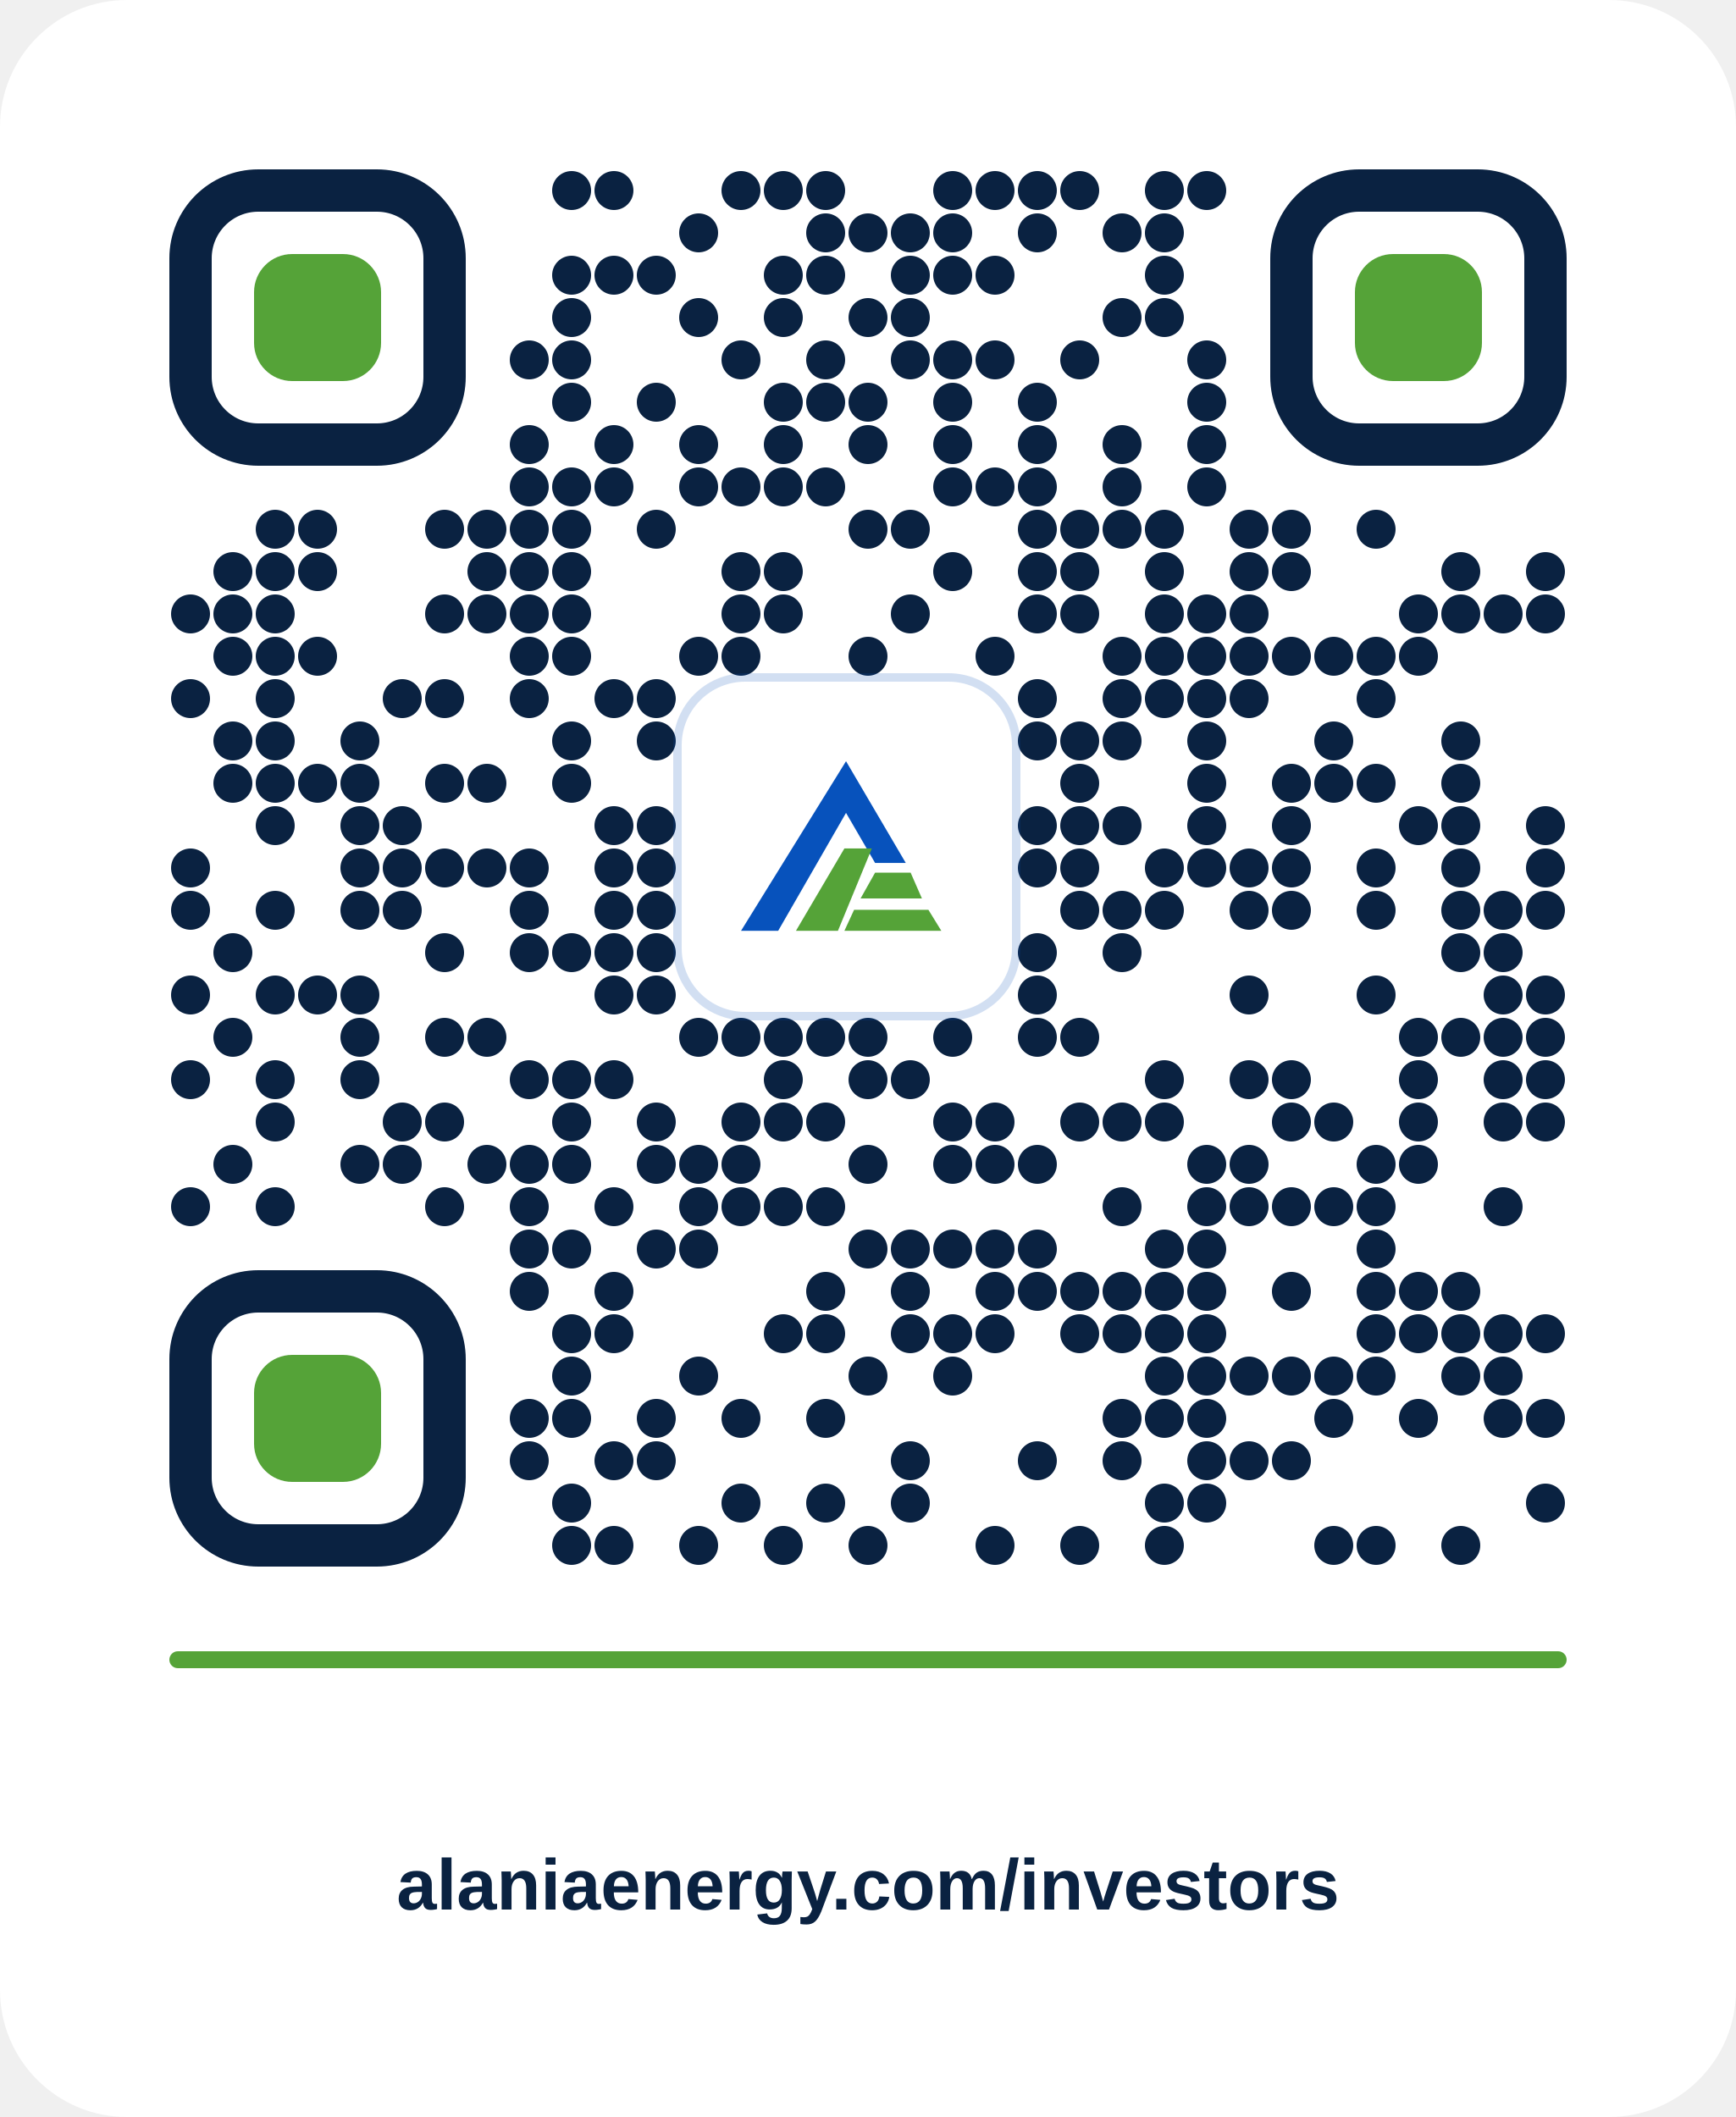
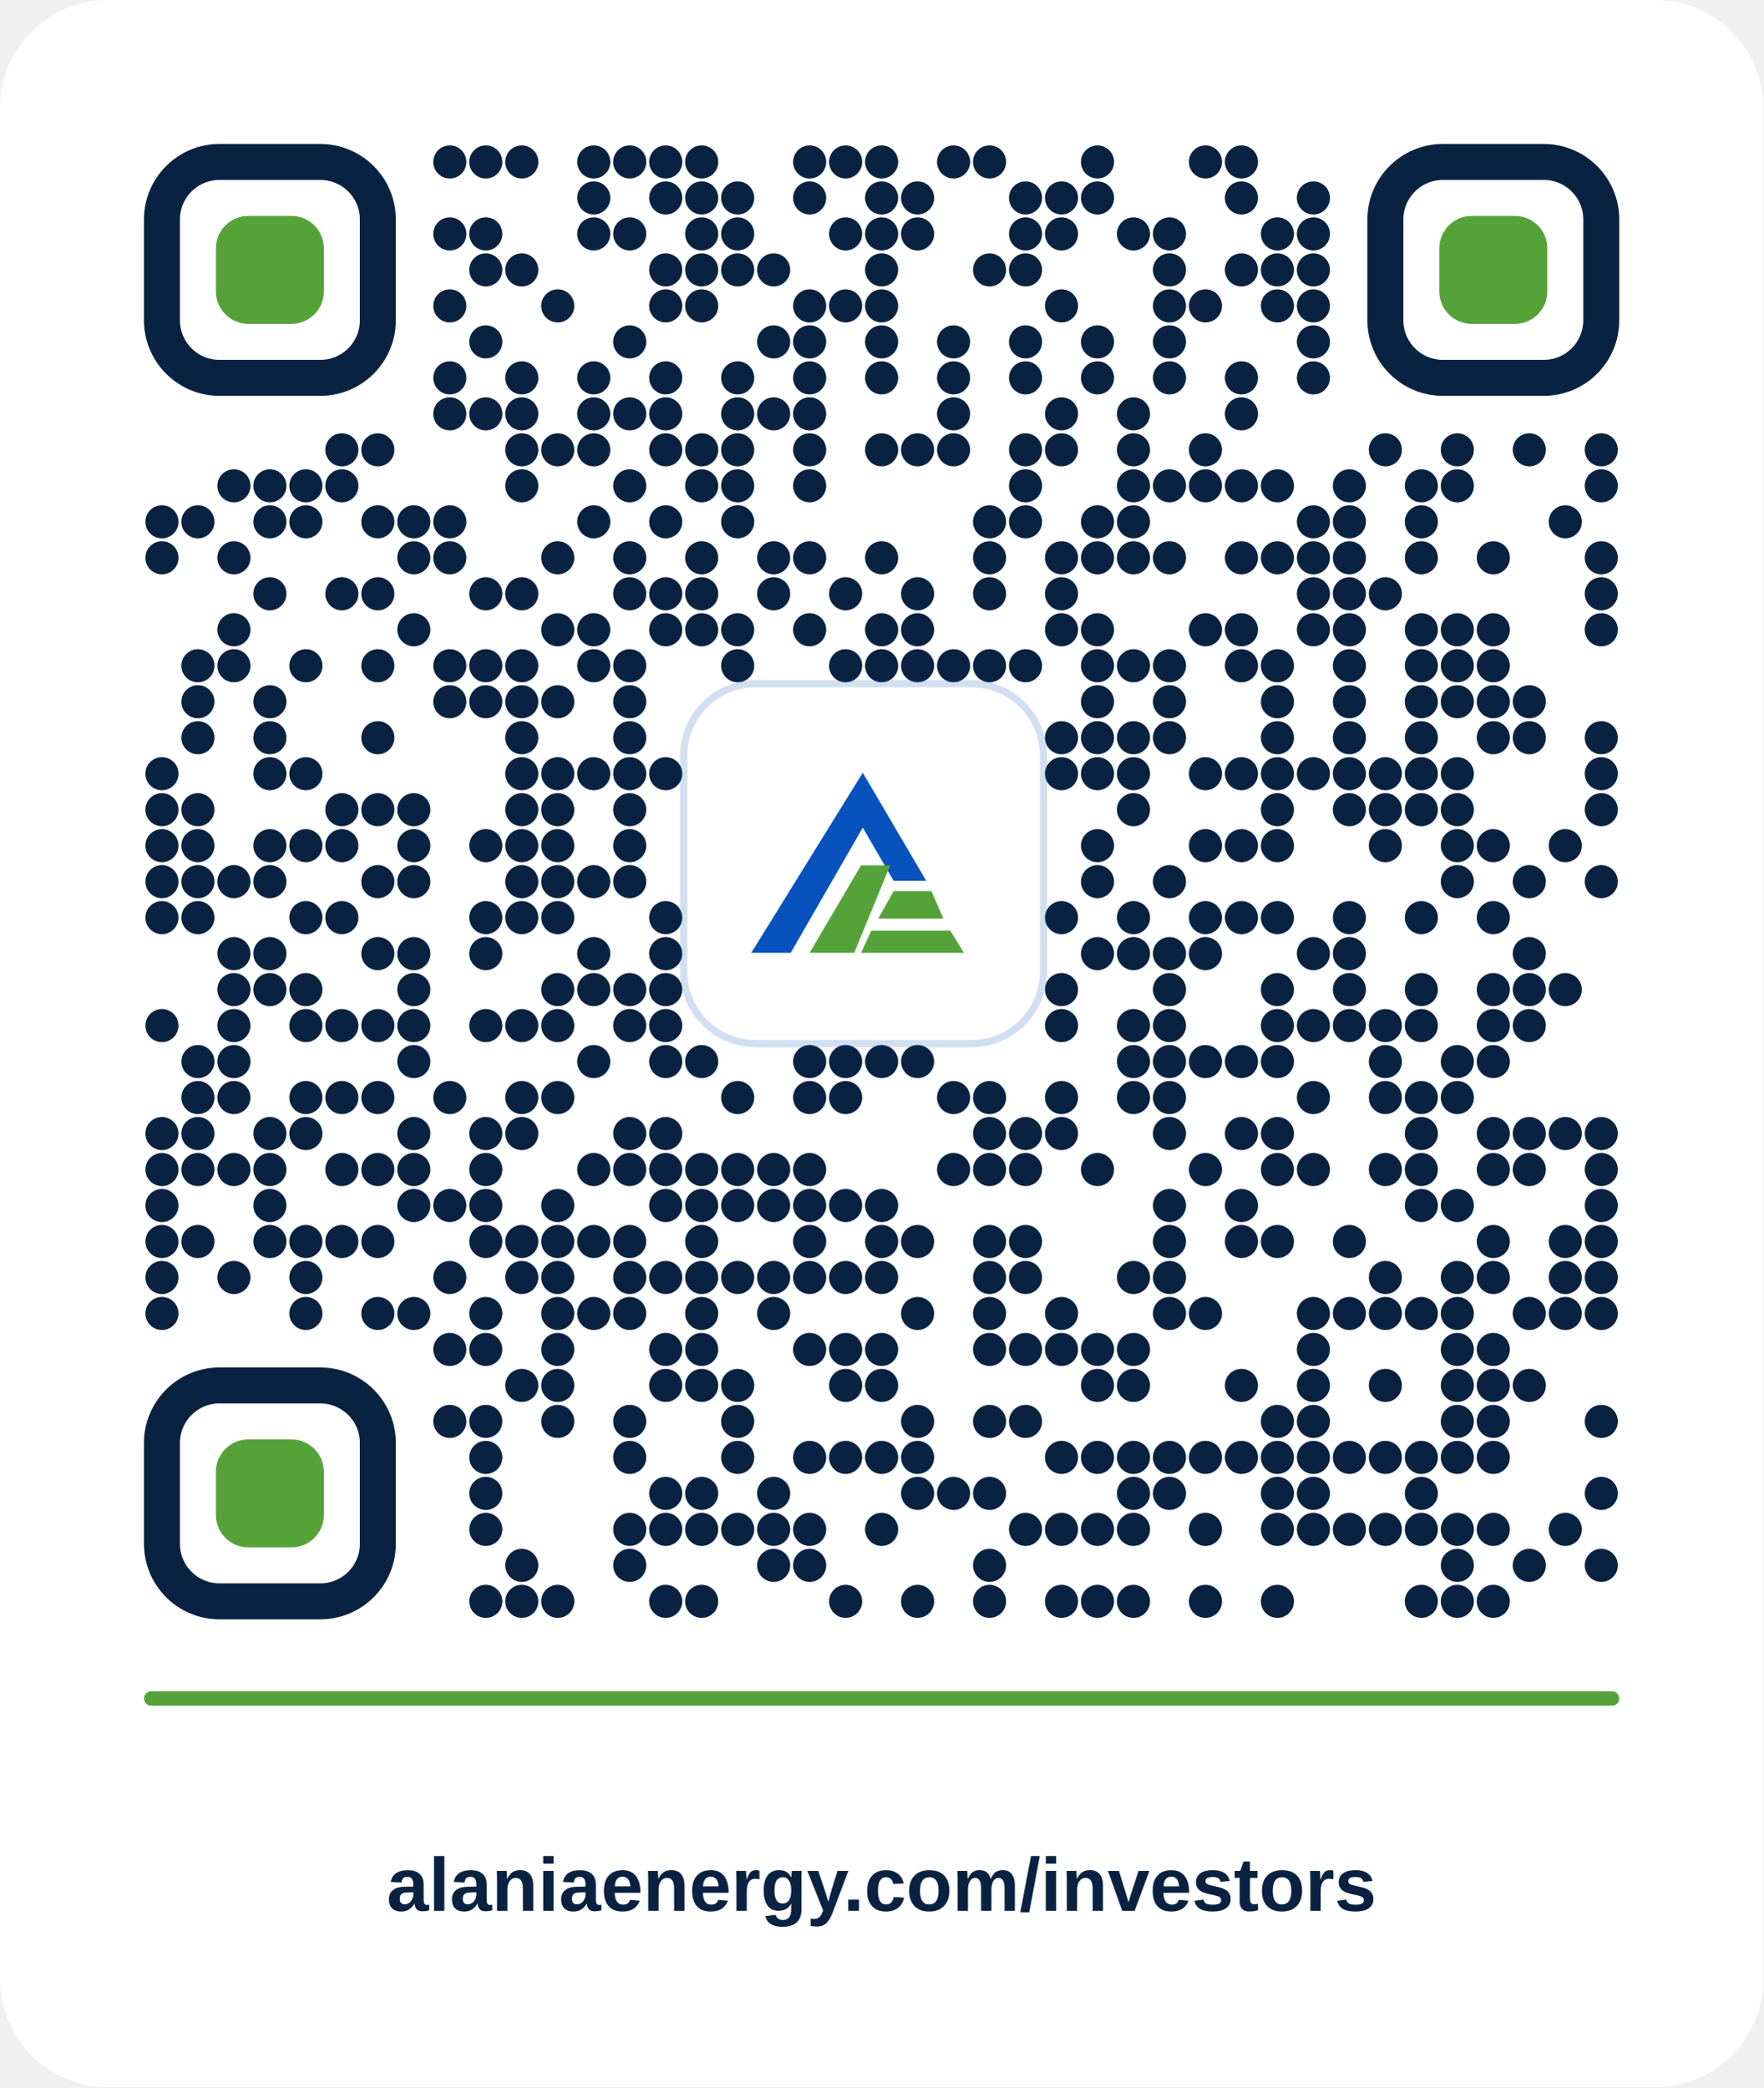
- <svg xmlns="http://www.w3.org/2000/svg" viewBox="0 0 410 500" width="410" height="500">
-   <rect width="410" height="500" rx="30" fill="#ffffff" />
+ <svg xmlns="http://www.w3.org/2000/svg" viewBox="0 0 490 580" width="490" height="580">
+   <rect width="490" height="580" rx="30" fill="#ffffff" />
  <g fill="#0a2241">
+     <circle cx="125" cy="45" r="4.6" />
    <circle cx="135" cy="45" r="4.6" />
    <circle cx="145" cy="45" r="4.6" />
+     <circle cx="165" cy="45" r="4.6" />
    <circle cx="175" cy="45" r="4.6" />
    <circle cx="185" cy="45" r="4.6" />
    <circle cx="195" cy="45" r="4.6" />
    <circle cx="225" cy="45" r="4.6" />
    <circle cx="235" cy="45" r="4.6" />
    <circle cx="245" cy="45" r="4.6" />
-     <circle cx="255" cy="45" r="4.6" />
+     <circle cx="265" cy="45" r="4.6" />
    <circle cx="275" cy="45" r="4.6" />
-     <circle cx="285" cy="45" r="4.6" />
+     <circle cx="305" cy="45" r="4.6" />
+     <circle cx="335" cy="45" r="4.6" />
+     <circle cx="345" cy="45" r="4.6" />
    <circle cx="165" cy="55" r="4.6" />
+     <circle cx="185" cy="55" r="4.6" />
    <circle cx="195" cy="55" r="4.6" />
    <circle cx="205" cy="55" r="4.6" />
-     <circle cx="215" cy="55" r="4.6" />
    <circle cx="225" cy="55" r="4.6" />
    <circle cx="245" cy="55" r="4.6" />
-     <circle cx="265" cy="55" r="4.6" />
-     <circle cx="275" cy="55" r="4.6" />
+     <circle cx="255" cy="55" r="4.6" />
+     <circle cx="285" cy="55" r="4.6" />
+     <circle cx="295" cy="55" r="4.6" />
+     <circle cx="305" cy="55" r="4.6" />
+     <circle cx="345" cy="55" r="4.6" />
+     <circle cx="365" cy="55" r="4.6" />
+     <circle cx="125" cy="65" r="4.6" />
    <circle cx="135" cy="65" r="4.6" />
-     <circle cx="145" cy="65" r="4.6" />
-     <circle cx="155" cy="65" r="4.6" />
-     <circle cx="185" cy="65" r="4.6" />
+     <circle cx="165" cy="65" r="4.6" />
+     <circle cx="175" cy="65" r="4.6" />
    <circle cx="195" cy="65" r="4.6" />
-     <circle cx="215" cy="65" r="4.6" />
-     <circle cx="225" cy="65" r="4.6" />
+     <circle cx="205" cy="65" r="4.6" />
    <circle cx="235" cy="65" r="4.6" />
-     <circle cx="275" cy="65" r="4.6" />
+     <circle cx="245" cy="65" r="4.6" />
+     <circle cx="255" cy="65" r="4.6" />
+     <circle cx="285" cy="65" r="4.6" />
+     <circle cx="295" cy="65" r="4.6" />
+     <circle cx="315" cy="65" r="4.6" />
+     <circle cx="325" cy="65" r="4.6" />
+     <circle cx="355" cy="65" r="4.6" />
+     <circle cx="365" cy="65" r="4.6" />
    <circle cx="135" cy="75" r="4.6" />
-     <circle cx="165" cy="75" r="4.6" />
+     <circle cx="145" cy="75" r="4.6" />
    <circle cx="185" cy="75" r="4.6" />
+     <circle cx="195" cy="75" r="4.6" />
    <circle cx="205" cy="75" r="4.6" />
    <circle cx="215" cy="75" r="4.6" />
-     <circle cx="265" cy="75" r="4.6" />
+     <circle cx="245" cy="75" r="4.6" />
    <circle cx="275" cy="75" r="4.6" />
+     <circle cx="285" cy="75" r="4.6" />
+     <circle cx="325" cy="75" r="4.6" />
+     <circle cx="345" cy="75" r="4.6" />
+     <circle cx="355" cy="75" r="4.6" />
+     <circle cx="365" cy="75" r="4.6" />
    <circle cx="125" cy="85" r="4.6" />
-     <circle cx="135" cy="85" r="4.6" />
-     <circle cx="175" cy="85" r="4.6" />
+     <circle cx="155" cy="85" r="4.6" />
+     <circle cx="185" cy="85" r="4.6" />
    <circle cx="195" cy="85" r="4.6" />
-     <circle cx="215" cy="85" r="4.6" />
    <circle cx="225" cy="85" r="4.6" />
    <circle cx="235" cy="85" r="4.6" />
-     <circle cx="255" cy="85" r="4.6" />
-     <circle cx="285" cy="85" r="4.6" />
+     <circle cx="245" cy="85" r="4.6" />
+     <circle cx="295" cy="85" r="4.6" />
+     <circle cx="325" cy="85" r="4.6" />
+     <circle cx="335" cy="85" r="4.6" />
+     <circle cx="355" cy="85" r="4.6" />
+     <circle cx="365" cy="85" r="4.6" />
    <circle cx="135" cy="95" r="4.6" />
-     <circle cx="155" cy="95" r="4.6" />
-     <circle cx="185" cy="95" r="4.6" />
-     <circle cx="195" cy="95" r="4.6" />
-     <circle cx="205" cy="95" r="4.6" />
+     <circle cx="175" cy="95" r="4.6" />
+     <circle cx="215" cy="95" r="4.6" />
    <circle cx="225" cy="95" r="4.6" />
    <circle cx="245" cy="95" r="4.6" />
+     <circle cx="265" cy="95" r="4.6" />
    <circle cx="285" cy="95" r="4.6" />
+     <circle cx="305" cy="95" r="4.6" />
+     <circle cx="325" cy="95" r="4.6" />
+     <circle cx="365" cy="95" r="4.6" />
    <circle cx="125" cy="105" r="4.6" />
    <circle cx="145" cy="105" r="4.6" />
    <circle cx="165" cy="105" r="4.6" />
    <circle cx="185" cy="105" r="4.6" />
    <circle cx="205" cy="105" r="4.6" />
    <circle cx="225" cy="105" r="4.6" />
    <circle cx="245" cy="105" r="4.6" />
    <circle cx="265" cy="105" r="4.6" />
    <circle cx="285" cy="105" r="4.6" />
+     <circle cx="305" cy="105" r="4.6" />
+     <circle cx="325" cy="105" r="4.6" />
+     <circle cx="345" cy="105" r="4.6" />
+     <circle cx="365" cy="105" r="4.6" />
    <circle cx="125" cy="115" r="4.6" />
    <circle cx="135" cy="115" r="4.6" />
    <circle cx="145" cy="115" r="4.6" />
    <circle cx="165" cy="115" r="4.6" />
    <circle cx="175" cy="115" r="4.6" />
    <circle cx="185" cy="115" r="4.6" />
-     <circle cx="195" cy="115" r="4.6" />
+     <circle cx="205" cy="115" r="4.6" />
+     <circle cx="215" cy="115" r="4.6" />
    <circle cx="225" cy="115" r="4.6" />
-     <circle cx="235" cy="115" r="4.6" />
-     <circle cx="245" cy="115" r="4.6" />
    <circle cx="265" cy="115" r="4.6" />
-     <circle cx="285" cy="115" r="4.6" />
-     <circle cx="65" cy="125" r="4.6" />
-     <circle cx="75" cy="125" r="4.6" />
+     <circle cx="295" cy="115" r="4.6" />
+     <circle cx="315" cy="115" r="4.6" />
+     <circle cx="345" cy="115" r="4.6" />
+     <circle cx="95" cy="125" r="4.6" />
    <circle cx="105" cy="125" r="4.6" />
-     <circle cx="115" cy="125" r="4.6" />
-     <circle cx="125" cy="125" r="4.6" />
-     <circle cx="135" cy="125" r="4.6" />
+     <circle cx="145" cy="125" r="4.6" />
    <circle cx="155" cy="125" r="4.6" />
+     <circle cx="165" cy="125" r="4.6" />
+     <circle cx="185" cy="125" r="4.6" />
+     <circle cx="195" cy="125" r="4.6" />
    <circle cx="205" cy="125" r="4.6" />
-     <circle cx="215" cy="125" r="4.6" />
+     <circle cx="225" cy="125" r="4.6" />
    <circle cx="245" cy="125" r="4.6" />
    <circle cx="255" cy="125" r="4.6" />
    <circle cx="265" cy="125" r="4.6" />
-     <circle cx="275" cy="125" r="4.6" />
+     <circle cx="285" cy="125" r="4.6" />
    <circle cx="295" cy="125" r="4.6" />
-     <circle cx="305" cy="125" r="4.6" />
-     <circle cx="325" cy="125" r="4.6" />
-     <circle cx="55" cy="135" r="4.6" />
+     <circle cx="315" cy="125" r="4.6" />
+     <circle cx="335" cy="125" r="4.6" />
+     <circle cx="385" cy="125" r="4.6" />
+     <circle cx="405" cy="125" r="4.6" />
+     <circle cx="425" cy="125" r="4.6" />
+     <circle cx="445" cy="125" r="4.6" />
    <circle cx="65" cy="135" r="4.6" />
    <circle cx="75" cy="135" r="4.6" />
-     <circle cx="115" cy="135" r="4.6" />
-     <circle cx="125" cy="135" r="4.6" />
-     <circle cx="135" cy="135" r="4.6" />
+     <circle cx="85" cy="135" r="4.6" />
+     <circle cx="95" cy="135" r="4.6" />
+     <circle cx="145" cy="135" r="4.6" />
    <circle cx="175" cy="135" r="4.6" />
-     <circle cx="185" cy="135" r="4.6" />
+     <circle cx="195" cy="135" r="4.6" />
+     <circle cx="205" cy="135" r="4.6" />
    <circle cx="225" cy="135" r="4.6" />
-     <circle cx="245" cy="135" r="4.6" />
-     <circle cx="255" cy="135" r="4.6" />
-     <circle cx="275" cy="135" r="4.6" />
-     <circle cx="295" cy="135" r="4.6" />
-     <circle cx="305" cy="135" r="4.6" />
+     <circle cx="285" cy="135" r="4.6" />
+     <circle cx="315" cy="135" r="4.6" />
+     <circle cx="325" cy="135" r="4.6" />
+     <circle cx="335" cy="135" r="4.6" />
    <circle cx="345" cy="135" r="4.6" />
-     <circle cx="365" cy="135" r="4.6" />
+     <circle cx="355" cy="135" r="4.6" />
+     <circle cx="375" cy="135" r="4.6" />
+     <circle cx="395" cy="135" r="4.6" />
+     <circle cx="405" cy="135" r="4.6" />
+     <circle cx="445" cy="135" r="4.6" />
    <circle cx="45" cy="145" r="4.6" />
    <circle cx="55" cy="145" r="4.6" />
-     <circle cx="65" cy="145" r="4.6" />
+     <circle cx="75" cy="145" r="4.6" />
+     <circle cx="85" cy="145" r="4.6" />
    <circle cx="105" cy="145" r="4.6" />
    <circle cx="115" cy="145" r="4.6" />
    <circle cx="125" cy="145" r="4.6" />
-     <circle cx="135" cy="145" r="4.6" />
-     <circle cx="175" cy="145" r="4.6" />
+     <circle cx="165" cy="145" r="4.6" />
    <circle cx="185" cy="145" r="4.6" />
-     <circle cx="215" cy="145" r="4.6" />
-     <circle cx="245" cy="145" r="4.6" />
-     <circle cx="255" cy="145" r="4.6" />
+     <circle cx="205" cy="145" r="4.6" />
    <circle cx="275" cy="145" r="4.6" />
    <circle cx="285" cy="145" r="4.6" />
-     <circle cx="295" cy="145" r="4.6" />
-     <circle cx="335" cy="145" r="4.6" />
-     <circle cx="345" cy="145" r="4.6" />
-     <circle cx="355" cy="145" r="4.6" />
+     <circle cx="305" cy="145" r="4.6" />
+     <circle cx="315" cy="145" r="4.6" />
    <circle cx="365" cy="145" r="4.6" />
-     <circle cx="55" cy="155" r="4.6" />
+     <circle cx="375" cy="145" r="4.6" />
+     <circle cx="395" cy="145" r="4.6" />
+     <circle cx="435" cy="145" r="4.6" />
+     <circle cx="45" cy="155" r="4.6" />
    <circle cx="65" cy="155" r="4.6" />
-     <circle cx="75" cy="155" r="4.6" />
+     <circle cx="115" cy="155" r="4.6" />
    <circle cx="125" cy="155" r="4.6" />
-     <circle cx="135" cy="155" r="4.6" />
-     <circle cx="165" cy="155" r="4.6" />
+     <circle cx="155" cy="155" r="4.6" />
    <circle cx="175" cy="155" r="4.6" />
-     <circle cx="205" cy="155" r="4.6" />
-     <circle cx="235" cy="155" r="4.6" />
-     <circle cx="265" cy="155" r="4.6" />
+     <circle cx="195" cy="155" r="4.6" />
+     <circle cx="215" cy="155" r="4.6" />
+     <circle cx="225" cy="155" r="4.6" />
+     <circle cx="245" cy="155" r="4.6" />
    <circle cx="275" cy="155" r="4.6" />
-     <circle cx="285" cy="155" r="4.6" />
    <circle cx="295" cy="155" r="4.6" />
    <circle cx="305" cy="155" r="4.6" />
    <circle cx="315" cy="155" r="4.6" />
    <circle cx="325" cy="155" r="4.6" />
-     <circle cx="335" cy="155" r="4.6" />
-     <circle cx="45" cy="165" r="4.6" />
-     <circle cx="65" cy="165" r="4.6" />
+     <circle cx="345" cy="155" r="4.6" />
+     <circle cx="355" cy="155" r="4.6" />
+     <circle cx="365" cy="155" r="4.6" />
+     <circle cx="375" cy="155" r="4.6" />
+     <circle cx="395" cy="155" r="4.6" />
+     <circle cx="415" cy="155" r="4.6" />
+     <circle cx="445" cy="155" r="4.6" />
+     <circle cx="75" cy="165" r="4.6" />
    <circle cx="95" cy="165" r="4.6" />
    <circle cx="105" cy="165" r="4.6" />
-     <circle cx="125" cy="165" r="4.6" />
+     <circle cx="135" cy="165" r="4.6" />
    <circle cx="145" cy="165" r="4.6" />
-     <circle cx="155" cy="165" r="4.6" />
-     <circle cx="245" cy="165" r="4.6" />
-     <circle cx="265" cy="165" r="4.6" />
+     <circle cx="175" cy="165" r="4.6" />
+     <circle cx="185" cy="165" r="4.6" />
+     <circle cx="195" cy="165" r="4.6" />
+     <circle cx="215" cy="165" r="4.6" />
+     <circle cx="235" cy="165" r="4.6" />
+     <circle cx="255" cy="165" r="4.6" />
    <circle cx="275" cy="165" r="4.6" />
-     <circle cx="285" cy="165" r="4.6" />
    <circle cx="295" cy="165" r="4.6" />
-     <circle cx="325" cy="165" r="4.6" />
-     <circle cx="55" cy="175" r="4.6" />
+     <circle cx="365" cy="165" r="4.6" />
+     <circle cx="375" cy="165" r="4.6" />
+     <circle cx="385" cy="165" r="4.6" />
+     <circle cx="445" cy="165" r="4.6" />
    <circle cx="65" cy="175" r="4.6" />
-     <circle cx="85" cy="175" r="4.6" />
-     <circle cx="135" cy="175" r="4.6" />
+     <circle cx="115" cy="175" r="4.6" />
    <circle cx="155" cy="175" r="4.6" />
+     <circle cx="165" cy="175" r="4.6" />
+     <circle cx="185" cy="175" r="4.6" />
+     <circle cx="195" cy="175" r="4.6" />
+     <circle cx="205" cy="175" r="4.6" />
+     <circle cx="225" cy="175" r="4.6" />
    <circle cx="245" cy="175" r="4.6" />
    <circle cx="255" cy="175" r="4.6" />
-     <circle cx="265" cy="175" r="4.6" />
-     <circle cx="285" cy="175" r="4.6" />
-     <circle cx="315" cy="175" r="4.6" />
+     <circle cx="295" cy="175" r="4.6" />
+     <circle cx="305" cy="175" r="4.6" />
+     <circle cx="335" cy="175" r="4.6" />
    <circle cx="345" cy="175" r="4.6" />
+     <circle cx="365" cy="175" r="4.6" />
+     <circle cx="375" cy="175" r="4.6" />
+     <circle cx="395" cy="175" r="4.6" />
+     <circle cx="405" cy="175" r="4.6" />
+     <circle cx="415" cy="175" r="4.6" />
+     <circle cx="445" cy="175" r="4.6" />
    <circle cx="55" cy="185" r="4.6" />
    <circle cx="65" cy="185" r="4.6" />
-     <circle cx="75" cy="185" r="4.6" />
    <circle cx="85" cy="185" r="4.6" />
    <circle cx="105" cy="185" r="4.6" />
-     <circle cx="115" cy="185" r="4.6" />
+     <circle cx="125" cy="185" r="4.6" />
    <circle cx="135" cy="185" r="4.6" />
+     <circle cx="145" cy="185" r="4.6" />
+     <circle cx="165" cy="185" r="4.6" />
+     <circle cx="175" cy="185" r="4.6" />
+     <circle cx="205" cy="185" r="4.6" />
+     <circle cx="235" cy="185" r="4.6" />
+     <circle cx="245" cy="185" r="4.6" />
    <circle cx="255" cy="185" r="4.6" />
+     <circle cx="265" cy="185" r="4.6" />
+     <circle cx="275" cy="185" r="4.6" />
    <circle cx="285" cy="185" r="4.6" />
    <circle cx="305" cy="185" r="4.6" />
    <circle cx="315" cy="185" r="4.6" />
    <circle cx="325" cy="185" r="4.6" />
    <circle cx="345" cy="185" r="4.6" />
-     <circle cx="65" cy="195" r="4.6" />
-     <circle cx="85" cy="195" r="4.6" />
-     <circle cx="95" cy="195" r="4.6" />
+     <circle cx="355" cy="185" r="4.6" />
+     <circle cx="375" cy="185" r="4.6" />
+     <circle cx="395" cy="185" r="4.6" />
+     <circle cx="405" cy="185" r="4.6" />
+     <circle cx="415" cy="185" r="4.6" />
+     <circle cx="55" cy="195" r="4.6" />
+     <circle cx="75" cy="195" r="4.6" />
+     <circle cx="125" cy="195" r="4.6" />
+     <circle cx="135" cy="195" r="4.6" />
    <circle cx="145" cy="195" r="4.6" />
    <circle cx="155" cy="195" r="4.6" />
-     <circle cx="245" cy="195" r="4.6" />
-     <circle cx="255" cy="195" r="4.6" />
-     <circle cx="265" cy="195" r="4.6" />
-     <circle cx="285" cy="195" r="4.6" />
+     <circle cx="175" cy="195" r="4.6" />
    <circle cx="305" cy="195" r="4.6" />
-     <circle cx="335" cy="195" r="4.6" />
-     <circle cx="345" cy="195" r="4.6" />
-     <circle cx="365" cy="195" r="4.6" />
-     <circle cx="45" cy="205" r="4.6" />
-     <circle cx="85" cy="205" r="4.6" />
-     <circle cx="95" cy="205" r="4.6" />
+     <circle cx="325" cy="195" r="4.6" />
+     <circle cx="355" cy="195" r="4.6" />
+     <circle cx="375" cy="195" r="4.6" />
+     <circle cx="395" cy="195" r="4.6" />
+     <circle cx="405" cy="195" r="4.6" />
+     <circle cx="415" cy="195" r="4.6" />
+     <circle cx="425" cy="195" r="4.6" />
+     <circle cx="55" cy="205" r="4.6" />
+     <circle cx="75" cy="205" r="4.6" />
    <circle cx="105" cy="205" r="4.6" />
-     <circle cx="115" cy="205" r="4.6" />
-     <circle cx="125" cy="205" r="4.6" />
    <circle cx="145" cy="205" r="4.6" />
-     <circle cx="155" cy="205" r="4.6" />
-     <circle cx="245" cy="205" r="4.6" />
-     <circle cx="255" cy="205" r="4.6" />
-     <circle cx="275" cy="205" r="4.6" />
-     <circle cx="285" cy="205" r="4.6" />
+     <circle cx="175" cy="205" r="4.6" />
    <circle cx="295" cy="205" r="4.6" />
    <circle cx="305" cy="205" r="4.6" />
+     <circle cx="315" cy="205" r="4.6" />
    <circle cx="325" cy="205" r="4.6" />
-     <circle cx="345" cy="205" r="4.6" />
-     <circle cx="365" cy="205" r="4.6" />
+     <circle cx="355" cy="205" r="4.6" />
+     <circle cx="375" cy="205" r="4.6" />
+     <circle cx="395" cy="205" r="4.6" />
+     <circle cx="415" cy="205" r="4.6" />
+     <circle cx="425" cy="205" r="4.6" />
+     <circle cx="445" cy="205" r="4.6" />
    <circle cx="45" cy="215" r="4.6" />
-     <circle cx="65" cy="215" r="4.6" />
+     <circle cx="75" cy="215" r="4.6" />
    <circle cx="85" cy="215" r="4.6" />
-     <circle cx="95" cy="215" r="4.6" />
-     <circle cx="125" cy="215" r="4.6" />
    <circle cx="145" cy="215" r="4.6" />
    <circle cx="155" cy="215" r="4.6" />
-     <circle cx="255" cy="215" r="4.6" />
-     <circle cx="265" cy="215" r="4.6" />
-     <circle cx="275" cy="215" r="4.6" />
+     <circle cx="165" cy="215" r="4.6" />
+     <circle cx="175" cy="215" r="4.6" />
+     <circle cx="185" cy="215" r="4.6" />
    <circle cx="295" cy="215" r="4.6" />
    <circle cx="305" cy="215" r="4.6" />
-     <circle cx="325" cy="215" r="4.6" />
+     <circle cx="315" cy="215" r="4.6" />
+     <circle cx="335" cy="215" r="4.6" />
    <circle cx="345" cy="215" r="4.6" />
    <circle cx="355" cy="215" r="4.6" />
    <circle cx="365" cy="215" r="4.6" />
+     <circle cx="375" cy="215" r="4.6" />
+     <circle cx="385" cy="215" r="4.6" />
+     <circle cx="395" cy="215" r="4.6" />
+     <circle cx="405" cy="215" r="4.6" />
+     <circle cx="445" cy="215" r="4.6" />
+     <circle cx="45" cy="225" r="4.6" />
    <circle cx="55" cy="225" r="4.6" />
+     <circle cx="95" cy="225" r="4.6" />
    <circle cx="105" cy="225" r="4.6" />
-     <circle cx="125" cy="225" r="4.6" />
-     <circle cx="135" cy="225" r="4.6" />
+     <circle cx="115" cy="225" r="4.6" />
    <circle cx="145" cy="225" r="4.6" />
    <circle cx="155" cy="225" r="4.6" />
-     <circle cx="245" cy="225" r="4.6" />
-     <circle cx="265" cy="225" r="4.6" />
-     <circle cx="345" cy="225" r="4.6" />
+     <circle cx="175" cy="225" r="4.6" />
+     <circle cx="315" cy="225" r="4.6" />
    <circle cx="355" cy="225" r="4.6" />
+     <circle cx="375" cy="225" r="4.6" />
+     <circle cx="385" cy="225" r="4.6" />
+     <circle cx="395" cy="225" r="4.6" />
+     <circle cx="405" cy="225" r="4.6" />
+     <circle cx="445" cy="225" r="4.6" />
    <circle cx="45" cy="235" r="4.6" />
-     <circle cx="65" cy="235" r="4.6" />
+     <circle cx="55" cy="235" r="4.6" />
    <circle cx="75" cy="235" r="4.6" />
    <circle cx="85" cy="235" r="4.6" />
+     <circle cx="95" cy="235" r="4.6" />
+     <circle cx="115" cy="235" r="4.6" />
+     <circle cx="135" cy="235" r="4.6" />
    <circle cx="145" cy="235" r="4.6" />
    <circle cx="155" cy="235" r="4.6" />
-     <circle cx="245" cy="235" r="4.6" />
-     <circle cx="295" cy="235" r="4.6" />
-     <circle cx="325" cy="235" r="4.6" />
+     <circle cx="175" cy="235" r="4.6" />
+     <circle cx="305" cy="235" r="4.6" />
+     <circle cx="335" cy="235" r="4.6" />
+     <circle cx="345" cy="235" r="4.6" />
    <circle cx="355" cy="235" r="4.6" />
-     <circle cx="365" cy="235" r="4.6" />
+     <circle cx="385" cy="235" r="4.6" />
+     <circle cx="405" cy="235" r="4.6" />
+     <circle cx="415" cy="235" r="4.6" />
+     <circle cx="435" cy="235" r="4.6" />
+     <circle cx="45" cy="245" r="4.6" />
    <circle cx="55" cy="245" r="4.6" />
-     <circle cx="85" cy="245" r="4.6" />
+     <circle cx="65" cy="245" r="4.6" />
+     <circle cx="75" cy="245" r="4.6" />
    <circle cx="105" cy="245" r="4.6" />
    <circle cx="115" cy="245" r="4.6" />
+     <circle cx="145" cy="245" r="4.6" />
+     <circle cx="155" cy="245" r="4.6" />
    <circle cx="165" cy="245" r="4.6" />
    <circle cx="175" cy="245" r="4.6" />
-     <circle cx="185" cy="245" r="4.6" />
-     <circle cx="195" cy="245" r="4.6" />
-     <circle cx="205" cy="245" r="4.6" />
-     <circle cx="225" cy="245" r="4.6" />
-     <circle cx="245" cy="245" r="4.6" />
-     <circle cx="255" cy="245" r="4.6" />
-     <circle cx="335" cy="245" r="4.6" />
-     <circle cx="345" cy="245" r="4.6" />
-     <circle cx="355" cy="245" r="4.6" />
-     <circle cx="365" cy="245" r="4.6" />
+     <circle cx="305" cy="245" r="4.6" />
+     <circle cx="325" cy="245" r="4.6" />
+     <circle cx="405" cy="245" r="4.6" />
+     <circle cx="425" cy="245" r="4.6" />
+     <circle cx="445" cy="245" r="4.6" />
    <circle cx="45" cy="255" r="4.6" />
-     <circle cx="65" cy="255" r="4.6" />
+     <circle cx="55" cy="255" r="4.6" />
    <circle cx="85" cy="255" r="4.6" />
-     <circle cx="125" cy="255" r="4.6" />
+     <circle cx="95" cy="255" r="4.6" />
    <circle cx="135" cy="255" r="4.6" />
    <circle cx="145" cy="255" r="4.6" />
+     <circle cx="155" cy="255" r="4.6" />
    <circle cx="185" cy="255" r="4.6" />
-     <circle cx="205" cy="255" r="4.6" />
-     <circle cx="215" cy="255" r="4.6" />
-     <circle cx="275" cy="255" r="4.6" />
    <circle cx="295" cy="255" r="4.6" />
-     <circle cx="305" cy="255" r="4.6" />
+     <circle cx="315" cy="255" r="4.6" />
    <circle cx="335" cy="255" r="4.6" />
+     <circle cx="345" cy="255" r="4.6" />
    <circle cx="355" cy="255" r="4.6" />
-     <circle cx="365" cy="255" r="4.6" />
+     <circle cx="375" cy="255" r="4.6" />
+     <circle cx="395" cy="255" r="4.6" />
+     <circle cx="415" cy="255" r="4.6" />
    <circle cx="65" cy="265" r="4.6" />
-     <circle cx="95" cy="265" r="4.6" />
+     <circle cx="75" cy="265" r="4.6" />
    <circle cx="105" cy="265" r="4.6" />
+     <circle cx="115" cy="265" r="4.6" />
    <circle cx="135" cy="265" r="4.6" />
-     <circle cx="155" cy="265" r="4.6" />
-     <circle cx="175" cy="265" r="4.6" />
+     <circle cx="165" cy="265" r="4.6" />
    <circle cx="185" cy="265" r="4.6" />
-     <circle cx="195" cy="265" r="4.6" />
-     <circle cx="225" cy="265" r="4.6" />
-     <circle cx="235" cy="265" r="4.6" />
-     <circle cx="255" cy="265" r="4.6" />
-     <circle cx="265" cy="265" r="4.6" />
-     <circle cx="275" cy="265" r="4.6" />
    <circle cx="305" cy="265" r="4.6" />
    <circle cx="315" cy="265" r="4.6" />
+     <circle cx="325" cy="265" r="4.6" />
    <circle cx="335" cy="265" r="4.6" />
-     <circle cx="355" cy="265" r="4.6" />
    <circle cx="365" cy="265" r="4.6" />
-     <circle cx="55" cy="275" r="4.6" />
+     <circle cx="375" cy="265" r="4.6" />
+     <circle cx="425" cy="265" r="4.6" />
+     <circle cx="65" cy="275" r="4.6" />
+     <circle cx="75" cy="275" r="4.6" />
    <circle cx="85" cy="275" r="4.6" />
-     <circle cx="95" cy="275" r="4.6" />
    <circle cx="115" cy="275" r="4.6" />
-     <circle cx="125" cy="275" r="4.6" />
-     <circle cx="135" cy="275" r="4.6" />
    <circle cx="155" cy="275" r="4.6" />
    <circle cx="165" cy="275" r="4.6" />
    <circle cx="175" cy="275" r="4.6" />
-     <circle cx="205" cy="275" r="4.6" />
-     <circle cx="225" cy="275" r="4.6" />
-     <circle cx="235" cy="275" r="4.6" />
-     <circle cx="245" cy="275" r="4.6" />
-     <circle cx="285" cy="275" r="4.6" />
+     <circle cx="185" cy="275" r="4.6" />
    <circle cx="295" cy="275" r="4.6" />
    <circle cx="325" cy="275" r="4.6" />
-     <circle cx="335" cy="275" r="4.6" />
+     <circle cx="355" cy="275" r="4.6" />
+     <circle cx="375" cy="275" r="4.6" />
+     <circle cx="395" cy="275" r="4.6" />
+     <circle cx="415" cy="275" r="4.6" />
+     <circle cx="425" cy="275" r="4.6" />
+     <circle cx="435" cy="275" r="4.6" />
    <circle cx="45" cy="285" r="4.6" />
    <circle cx="65" cy="285" r="4.6" />
+     <circle cx="85" cy="285" r="4.6" />
+     <circle cx="95" cy="285" r="4.6" />
    <circle cx="105" cy="285" r="4.6" />
-     <circle cx="125" cy="285" r="4.6" />
+     <circle cx="115" cy="285" r="4.6" />
+     <circle cx="135" cy="285" r="4.6" />
    <circle cx="145" cy="285" r="4.6" />
-     <circle cx="165" cy="285" r="4.6" />
+     <circle cx="155" cy="285" r="4.6" />
    <circle cx="175" cy="285" r="4.6" />
    <circle cx="185" cy="285" r="4.6" />
-     <circle cx="195" cy="285" r="4.6" />
-     <circle cx="265" cy="285" r="4.6" />
-     <circle cx="285" cy="285" r="4.6" />
    <circle cx="295" cy="285" r="4.6" />
-     <circle cx="305" cy="285" r="4.6" />
    <circle cx="315" cy="285" r="4.6" />
    <circle cx="325" cy="285" r="4.6" />
    <circle cx="355" cy="285" r="4.6" />
-     <circle cx="125" cy="295" r="4.6" />
-     <circle cx="135" cy="295" r="4.6" />
-     <circle cx="155" cy="295" r="4.6" />
+     <circle cx="365" cy="285" r="4.6" />
+     <circle cx="375" cy="285" r="4.6" />
+     <circle cx="385" cy="285" r="4.6" />
+     <circle cx="395" cy="285" r="4.6" />
+     <circle cx="415" cy="285" r="4.6" />
+     <circle cx="425" cy="285" r="4.6" />
+     <circle cx="55" cy="295" r="4.6" />
+     <circle cx="65" cy="295" r="4.6" />
+     <circle cx="115" cy="295" r="4.6" />
    <circle cx="165" cy="295" r="4.6" />
-     <circle cx="205" cy="295" r="4.6" />
-     <circle cx="215" cy="295" r="4.6" />
+     <circle cx="185" cy="295" r="4.6" />
+     <circle cx="195" cy="295" r="4.6" />
    <circle cx="225" cy="295" r="4.6" />
    <circle cx="235" cy="295" r="4.6" />
    <circle cx="245" cy="295" r="4.6" />
-     <circle cx="275" cy="295" r="4.6" />
-     <circle cx="285" cy="295" r="4.6" />
+     <circle cx="255" cy="295" r="4.6" />
+     <circle cx="315" cy="295" r="4.6" />
    <circle cx="325" cy="295" r="4.6" />
+     <circle cx="335" cy="295" r="4.6" />
+     <circle cx="345" cy="295" r="4.6" />
+     <circle cx="355" cy="295" r="4.6" />
+     <circle cx="385" cy="295" r="4.6" />
+     <circle cx="405" cy="295" r="4.6" />
+     <circle cx="415" cy="295" r="4.6" />
+     <circle cx="55" cy="305" r="4.6" />
+     <circle cx="65" cy="305" r="4.6" />
+     <circle cx="85" cy="305" r="4.6" />
+     <circle cx="95" cy="305" r="4.6" />
+     <circle cx="105" cy="305" r="4.6" />
    <circle cx="125" cy="305" r="4.6" />
    <circle cx="145" cy="305" r="4.6" />
-     <circle cx="195" cy="305" r="4.6" />
-     <circle cx="215" cy="305" r="4.6" />
+     <circle cx="155" cy="305" r="4.6" />
+     <circle cx="205" cy="305" r="4.6" />
+     <circle cx="225" cy="305" r="4.6" />
    <circle cx="235" cy="305" r="4.6" />
-     <circle cx="245" cy="305" r="4.6" />
-     <circle cx="255" cy="305" r="4.6" />
    <circle cx="265" cy="305" r="4.6" />
    <circle cx="275" cy="305" r="4.6" />
-     <circle cx="285" cy="305" r="4.6" />
-     <circle cx="305" cy="305" r="4.6" />
+     <circle cx="295" cy="305" r="4.6" />
+     <circle cx="315" cy="305" r="4.6" />
    <circle cx="325" cy="305" r="4.6" />
-     <circle cx="335" cy="305" r="4.6" />
-     <circle cx="345" cy="305" r="4.6" />
+     <circle cx="365" cy="305" r="4.6" />
+     <circle cx="385" cy="305" r="4.6" />
+     <circle cx="395" cy="305" r="4.6" />
+     <circle cx="405" cy="305" r="4.6" />
+     <circle cx="45" cy="315" r="4.6" />
+     <circle cx="55" cy="315" r="4.6" />
+     <circle cx="75" cy="315" r="4.6" />
+     <circle cx="85" cy="315" r="4.6" />
+     <circle cx="115" cy="315" r="4.6" />
    <circle cx="135" cy="315" r="4.6" />
    <circle cx="145" cy="315" r="4.6" />
+     <circle cx="175" cy="315" r="4.6" />
    <circle cx="185" cy="315" r="4.6" />
-     <circle cx="195" cy="315" r="4.6" />
-     <circle cx="215" cy="315" r="4.6" />
-     <circle cx="225" cy="315" r="4.6" />
-     <circle cx="235" cy="315" r="4.6" />
-     <circle cx="255" cy="315" r="4.6" />
-     <circle cx="265" cy="315" r="4.6" />
    <circle cx="275" cy="315" r="4.6" />
    <circle cx="285" cy="315" r="4.6" />
+     <circle cx="295" cy="315" r="4.6" />
    <circle cx="325" cy="315" r="4.6" />
-     <circle cx="335" cy="315" r="4.6" />
    <circle cx="345" cy="315" r="4.6" />
    <circle cx="355" cy="315" r="4.6" />
-     <circle cx="365" cy="315" r="4.6" />
+     <circle cx="395" cy="315" r="4.6" />
+     <circle cx="415" cy="315" r="4.6" />
+     <circle cx="425" cy="315" r="4.6" />
+     <circle cx="435" cy="315" r="4.6" />
+     <circle cx="445" cy="315" r="4.6" />
+     <circle cx="45" cy="325" r="4.6" />
+     <circle cx="55" cy="325" r="4.6" />
+     <circle cx="65" cy="325" r="4.6" />
+     <circle cx="75" cy="325" r="4.6" />
+     <circle cx="95" cy="325" r="4.6" />
+     <circle cx="105" cy="325" r="4.6" />
+     <circle cx="115" cy="325" r="4.6" />
    <circle cx="135" cy="325" r="4.6" />
    <circle cx="165" cy="325" r="4.6" />
+     <circle cx="175" cy="325" r="4.6" />
+     <circle cx="185" cy="325" r="4.6" />
+     <circle cx="195" cy="325" r="4.6" />
    <circle cx="205" cy="325" r="4.6" />
+     <circle cx="215" cy="325" r="4.6" />
    <circle cx="225" cy="325" r="4.6" />
+     <circle cx="265" cy="325" r="4.6" />
    <circle cx="275" cy="325" r="4.6" />
    <circle cx="285" cy="325" r="4.6" />
-     <circle cx="295" cy="325" r="4.6" />
    <circle cx="305" cy="325" r="4.6" />
-     <circle cx="315" cy="325" r="4.6" />
-     <circle cx="325" cy="325" r="4.6" />
-     <circle cx="345" cy="325" r="4.6" />
+     <circle cx="335" cy="325" r="4.6" />
    <circle cx="355" cy="325" r="4.6" />
+     <circle cx="365" cy="325" r="4.6" />
+     <circle cx="385" cy="325" r="4.6" />
+     <circle cx="395" cy="325" r="4.6" />
+     <circle cx="415" cy="325" r="4.6" />
+     <circle cx="425" cy="325" r="4.6" />
+     <circle cx="445" cy="325" r="4.6" />
+     <circle cx="45" cy="335" r="4.6" />
+     <circle cx="75" cy="335" r="4.6" />
+     <circle cx="115" cy="335" r="4.6" />
    <circle cx="125" cy="335" r="4.6" />
    <circle cx="135" cy="335" r="4.6" />
    <circle cx="155" cy="335" r="4.6" />
-     <circle cx="175" cy="335" r="4.6" />
+     <circle cx="185" cy="335" r="4.6" />
    <circle cx="195" cy="335" r="4.6" />
-     <circle cx="265" cy="335" r="4.6" />
-     <circle cx="275" cy="335" r="4.6" />
-     <circle cx="285" cy="335" r="4.6" />
-     <circle cx="315" cy="335" r="4.6" />
-     <circle cx="335" cy="335" r="4.6" />
-     <circle cx="355" cy="335" r="4.6" />
-     <circle cx="365" cy="335" r="4.6" />
-     <circle cx="125" cy="345" r="4.6" />
+     <circle cx="205" cy="335" r="4.6" />
+     <circle cx="215" cy="335" r="4.6" />
+     <circle cx="225" cy="335" r="4.6" />
+     <circle cx="235" cy="335" r="4.6" />
+     <circle cx="245" cy="335" r="4.6" />
+     <circle cx="325" cy="335" r="4.6" />
+     <circle cx="345" cy="335" r="4.6" />
+     <circle cx="395" cy="335" r="4.6" />
+     <circle cx="405" cy="335" r="4.6" />
+     <circle cx="445" cy="335" r="4.6" />
+     <circle cx="45" cy="345" r="4.6" />
+     <circle cx="55" cy="345" r="4.6" />
+     <circle cx="75" cy="345" r="4.6" />
+     <circle cx="85" cy="345" r="4.6" />
+     <circle cx="95" cy="345" r="4.6" />
+     <circle cx="105" cy="345" r="4.6" />
+     <circle cx="135" cy="345" r="4.6" />
    <circle cx="145" cy="345" r="4.6" />
    <circle cx="155" cy="345" r="4.6" />
-     <circle cx="215" cy="345" r="4.6" />
+     <circle cx="165" cy="345" r="4.6" />
+     <circle cx="175" cy="345" r="4.6" />
+     <circle cx="195" cy="345" r="4.6" />
+     <circle cx="225" cy="345" r="4.6" />
    <circle cx="245" cy="345" r="4.6" />
-     <circle cx="265" cy="345" r="4.6" />
+     <circle cx="255" cy="345" r="4.6" />
+     <circle cx="275" cy="345" r="4.6" />
    <circle cx="285" cy="345" r="4.6" />
-     <circle cx="295" cy="345" r="4.6" />
-     <circle cx="305" cy="345" r="4.6" />
-     <circle cx="135" cy="355" r="4.6" />
+     <circle cx="325" cy="345" r="4.6" />
+     <circle cx="345" cy="345" r="4.6" />
+     <circle cx="355" cy="345" r="4.6" />
+     <circle cx="375" cy="345" r="4.6" />
+     <circle cx="415" cy="345" r="4.6" />
+     <circle cx="435" cy="345" r="4.6" />
+     <circle cx="445" cy="345" r="4.6" />
+     <circle cx="45" cy="355" r="4.6" />
+     <circle cx="65" cy="355" r="4.6" />
+     <circle cx="85" cy="355" r="4.6" />
+     <circle cx="125" cy="355" r="4.6" />
+     <circle cx="145" cy="355" r="4.6" />
+     <circle cx="155" cy="355" r="4.6" />
    <circle cx="175" cy="355" r="4.6" />
+     <circle cx="185" cy="355" r="4.6" />
    <circle cx="195" cy="355" r="4.6" />
+     <circle cx="205" cy="355" r="4.6" />
    <circle cx="215" cy="355" r="4.6" />
+     <circle cx="225" cy="355" r="4.6" />
+     <circle cx="235" cy="355" r="4.6" />
+     <circle cx="245" cy="355" r="4.6" />
    <circle cx="275" cy="355" r="4.6" />
    <circle cx="285" cy="355" r="4.6" />
-     <circle cx="365" cy="355" r="4.6" />
+     <circle cx="315" cy="355" r="4.6" />
+     <circle cx="325" cy="355" r="4.6" />
+     <circle cx="385" cy="355" r="4.6" />
+     <circle cx="405" cy="355" r="4.6" />
+     <circle cx="415" cy="355" r="4.6" />
+     <circle cx="435" cy="355" r="4.6" />
+     <circle cx="445" cy="355" r="4.6" />
+     <circle cx="45" cy="365" r="4.6" />
+     <circle cx="85" cy="365" r="4.6" />
+     <circle cx="105" cy="365" r="4.6" />
+     <circle cx="115" cy="365" r="4.6" />
    <circle cx="135" cy="365" r="4.6" />
-     <circle cx="145" cy="365" r="4.6" />
+     <circle cx="155" cy="365" r="4.6" />
    <circle cx="165" cy="365" r="4.6" />
-     <circle cx="185" cy="365" r="4.6" />
-     <circle cx="205" cy="365" r="4.6" />
-     <circle cx="235" cy="365" r="4.6" />
+     <circle cx="175" cy="365" r="4.6" />
+     <circle cx="195" cy="365" r="4.6" />
+     <circle cx="215" cy="365" r="4.6" />
    <circle cx="255" cy="365" r="4.6" />
    <circle cx="275" cy="365" r="4.6" />
-     <circle cx="315" cy="365" r="4.6" />
+     <circle cx="295" cy="365" r="4.6" />
    <circle cx="325" cy="365" r="4.6" />
-     <circle cx="345" cy="365" r="4.6" />
+     <circle cx="335" cy="365" r="4.6" />
+     <circle cx="365" cy="365" r="4.6" />
+     <circle cx="375" cy="365" r="4.6" />
+     <circle cx="385" cy="365" r="4.6" />
+     <circle cx="395" cy="365" r="4.6" />
+     <circle cx="405" cy="365" r="4.6" />
+     <circle cx="425" cy="365" r="4.6" />
+     <circle cx="435" cy="365" r="4.6" />
+     <circle cx="445" cy="365" r="4.6" />
+     <circle cx="125" cy="375" r="4.6" />
+     <circle cx="135" cy="375" r="4.6" />
+     <circle cx="155" cy="375" r="4.6" />
+     <circle cx="185" cy="375" r="4.6" />
+     <circle cx="195" cy="375" r="4.6" />
+     <circle cx="225" cy="375" r="4.6" />
+     <circle cx="235" cy="375" r="4.6" />
+     <circle cx="245" cy="375" r="4.6" />
+     <circle cx="275" cy="375" r="4.6" />
+     <circle cx="285" cy="375" r="4.6" />
+     <circle cx="295" cy="375" r="4.6" />
+     <circle cx="305" cy="375" r="4.6" />
+     <circle cx="315" cy="375" r="4.6" />
+     <circle cx="365" cy="375" r="4.6" />
+     <circle cx="405" cy="375" r="4.6" />
+     <circle cx="415" cy="375" r="4.6" />
+     <circle cx="145" cy="385" r="4.6" />
+     <circle cx="155" cy="385" r="4.6" />
+     <circle cx="185" cy="385" r="4.6" />
+     <circle cx="195" cy="385" r="4.6" />
+     <circle cx="205" cy="385" r="4.6" />
+     <circle cx="235" cy="385" r="4.6" />
+     <circle cx="245" cy="385" r="4.6" />
+     <circle cx="305" cy="385" r="4.6" />
+     <circle cx="315" cy="385" r="4.6" />
+     <circle cx="345" cy="385" r="4.6" />
+     <circle cx="365" cy="385" r="4.6" />
+     <circle cx="385" cy="385" r="4.6" />
+     <circle cx="405" cy="385" r="4.6" />
+     <circle cx="415" cy="385" r="4.6" />
+     <circle cx="425" cy="385" r="4.6" />
+     <circle cx="125" cy="395" r="4.6" />
+     <circle cx="135" cy="395" r="4.6" />
+     <circle cx="155" cy="395" r="4.6" />
+     <circle cx="175" cy="395" r="4.6" />
+     <circle cx="205" cy="395" r="4.6" />
+     <circle cx="255" cy="395" r="4.6" />
+     <circle cx="275" cy="395" r="4.6" />
+     <circle cx="285" cy="395" r="4.6" />
+     <circle cx="355" cy="395" r="4.6" />
+     <circle cx="365" cy="395" r="4.6" />
+     <circle cx="405" cy="395" r="4.6" />
+     <circle cx="415" cy="395" r="4.6" />
+     <circle cx="445" cy="395" r="4.6" />
+     <circle cx="135" cy="405" r="4.6" />
+     <circle cx="175" cy="405" r="4.6" />
+     <circle cx="205" cy="405" r="4.6" />
+     <circle cx="225" cy="405" r="4.6" />
+     <circle cx="235" cy="405" r="4.6" />
+     <circle cx="245" cy="405" r="4.6" />
+     <circle cx="255" cy="405" r="4.6" />
+     <circle cx="295" cy="405" r="4.6" />
+     <circle cx="305" cy="405" r="4.6" />
+     <circle cx="315" cy="405" r="4.6" />
+     <circle cx="325" cy="405" r="4.6" />
+     <circle cx="335" cy="405" r="4.6" />
+     <circle cx="345" cy="405" r="4.6" />
+     <circle cx="355" cy="405" r="4.6" />
+     <circle cx="365" cy="405" r="4.6" />
+     <circle cx="375" cy="405" r="4.6" />
+     <circle cx="385" cy="405" r="4.6" />
+     <circle cx="395" cy="405" r="4.6" />
+     <circle cx="405" cy="405" r="4.6" />
+     <circle cx="415" cy="405" r="4.6" />
+     <circle cx="135" cy="415" r="4.6" />
+     <circle cx="185" cy="415" r="4.6" />
+     <circle cx="195" cy="415" r="4.6" />
+     <circle cx="215" cy="415" r="4.6" />
+     <circle cx="255" cy="415" r="4.6" />
+     <circle cx="265" cy="415" r="4.6" />
+     <circle cx="275" cy="415" r="4.6" />
+     <circle cx="315" cy="415" r="4.6" />
+     <circle cx="325" cy="415" r="4.6" />
+     <circle cx="355" cy="415" r="4.6" />
+     <circle cx="365" cy="415" r="4.6" />
+     <circle cx="395" cy="415" r="4.6" />
+     <circle cx="445" cy="415" r="4.6" />
+     <circle cx="135" cy="425" r="4.6" />
+     <circle cx="175" cy="425" r="4.6" />
+     <circle cx="185" cy="425" r="4.6" />
+     <circle cx="195" cy="425" r="4.6" />
+     <circle cx="205" cy="425" r="4.6" />
+     <circle cx="215" cy="425" r="4.6" />
+     <circle cx="225" cy="425" r="4.6" />
+     <circle cx="245" cy="425" r="4.6" />
+     <circle cx="285" cy="425" r="4.6" />
+     <circle cx="295" cy="425" r="4.6" />
+     <circle cx="305" cy="425" r="4.6" />
+     <circle cx="315" cy="425" r="4.6" />
+     <circle cx="335" cy="425" r="4.6" />
+     <circle cx="355" cy="425" r="4.6" />
+     <circle cx="365" cy="425" r="4.6" />
+     <circle cx="375" cy="425" r="4.6" />
+     <circle cx="385" cy="425" r="4.6" />
+     <circle cx="395" cy="425" r="4.6" />
+     <circle cx="405" cy="425" r="4.6" />
+     <circle cx="415" cy="425" r="4.6" />
+     <circle cx="435" cy="425" r="4.6" />
+     <circle cx="145" cy="435" r="4.6" />
+     <circle cx="175" cy="435" r="4.6" />
+     <circle cx="215" cy="435" r="4.6" />
+     <circle cx="225" cy="435" r="4.6" />
+     <circle cx="275" cy="435" r="4.6" />
+     <circle cx="405" cy="435" r="4.6" />
+     <circle cx="425" cy="435" r="4.6" />
+     <circle cx="445" cy="435" r="4.6" />
+     <circle cx="135" cy="445" r="4.6" />
+     <circle cx="145" cy="445" r="4.6" />
+     <circle cx="155" cy="445" r="4.6" />
+     <circle cx="185" cy="445" r="4.6" />
+     <circle cx="195" cy="445" r="4.6" />
+     <circle cx="235" cy="445" r="4.6" />
+     <circle cx="255" cy="445" r="4.6" />
+     <circle cx="275" cy="445" r="4.6" />
+     <circle cx="295" cy="445" r="4.6" />
+     <circle cx="305" cy="445" r="4.6" />
+     <circle cx="315" cy="445" r="4.6" />
+     <circle cx="335" cy="445" r="4.6" />
+     <circle cx="355" cy="445" r="4.6" />
+     <circle cx="395" cy="445" r="4.6" />
+     <circle cx="405" cy="445" r="4.6" />
+     <circle cx="415" cy="445" r="4.6" />
  </g>
  <rect x="45" y="45" width="60" height="60" rx="16" fill="none" stroke="#0a2241" stroke-width="10" />
  <rect x="60" y="60" width="30" height="30" rx="9" fill="#55a338" />
-   <rect x="305" y="45" width="60" height="60" rx="16" fill="none" stroke="#0a2241" stroke-width="10" />
-   <rect x="320" y="60" width="30" height="30" rx="9" fill="#55a338" />
-   <rect x="45" y="305" width="60" height="60" rx="16" fill="none" stroke="#0a2241" stroke-width="10" />
-   <rect x="60" y="320" width="30" height="30" rx="9" fill="#55a338" />
-   <rect x="160" y="160" width="80" height="80" rx="16" fill="#ffffff" stroke="#0752bc" stroke-opacity="0.18" stroke-width="2" />
-   <g transform="translate(174.2517 178.6384) scale(0.381457)">
+   <rect x="385" y="45" width="60" height="60" rx="16" fill="none" stroke="#0a2241" stroke-width="10" />
+   <rect x="400" y="60" width="30" height="30" rx="9" fill="#55a338" />
+   <rect x="45" y="385" width="60" height="60" rx="16" fill="none" stroke="#0a2241" stroke-width="10" />
+   <rect x="60" y="400" width="30" height="30" rx="9" fill="#55a338" />
+   <rect x="190" y="190" width="100" height="100" rx="20" fill="#ffffff" stroke="#0752bc" stroke-opacity="0.18" stroke-width="2" />
+   <g transform="translate(207.8146 213.298) scale(0.4768212)">
    <g transform="translate(0.00 0.00) scale(1)">
      <path fill="#0752BC" d="M67 3 L104 66 L85 66 L67 35 L25 108 L2 108 Z" />
      <path fill="#55A338" d="M66 57 L83 57 L62 108 L36 108 Z" />
      <path fill="#55A338" d="M85 72 L107 72 L114 88 L76 88 Z" />
      <path fill="#55A338" d="M72 95 L118 95 L126 108 L66 108 Z" />
    </g>
  </g>
-   <rect x="40" y="390" width="330" height="4" rx="2" fill="#55a338" />
-   <text x="205" y="451" text-anchor="middle" font-family="Montserrat, Arial, sans-serif" font-weight="700" font-size="17" fill="#0a2241">alaniaenergy.com/investors</text>
+   <rect x="40" y="470" width="410" height="4" rx="2" fill="#55a338" />
+   <text x="245" y="531" text-anchor="middle" font-family="Montserrat, Arial, sans-serif" font-weight="700" font-size="21" fill="#0a2241">alaniaenergy.com/investors</text>
</svg>
